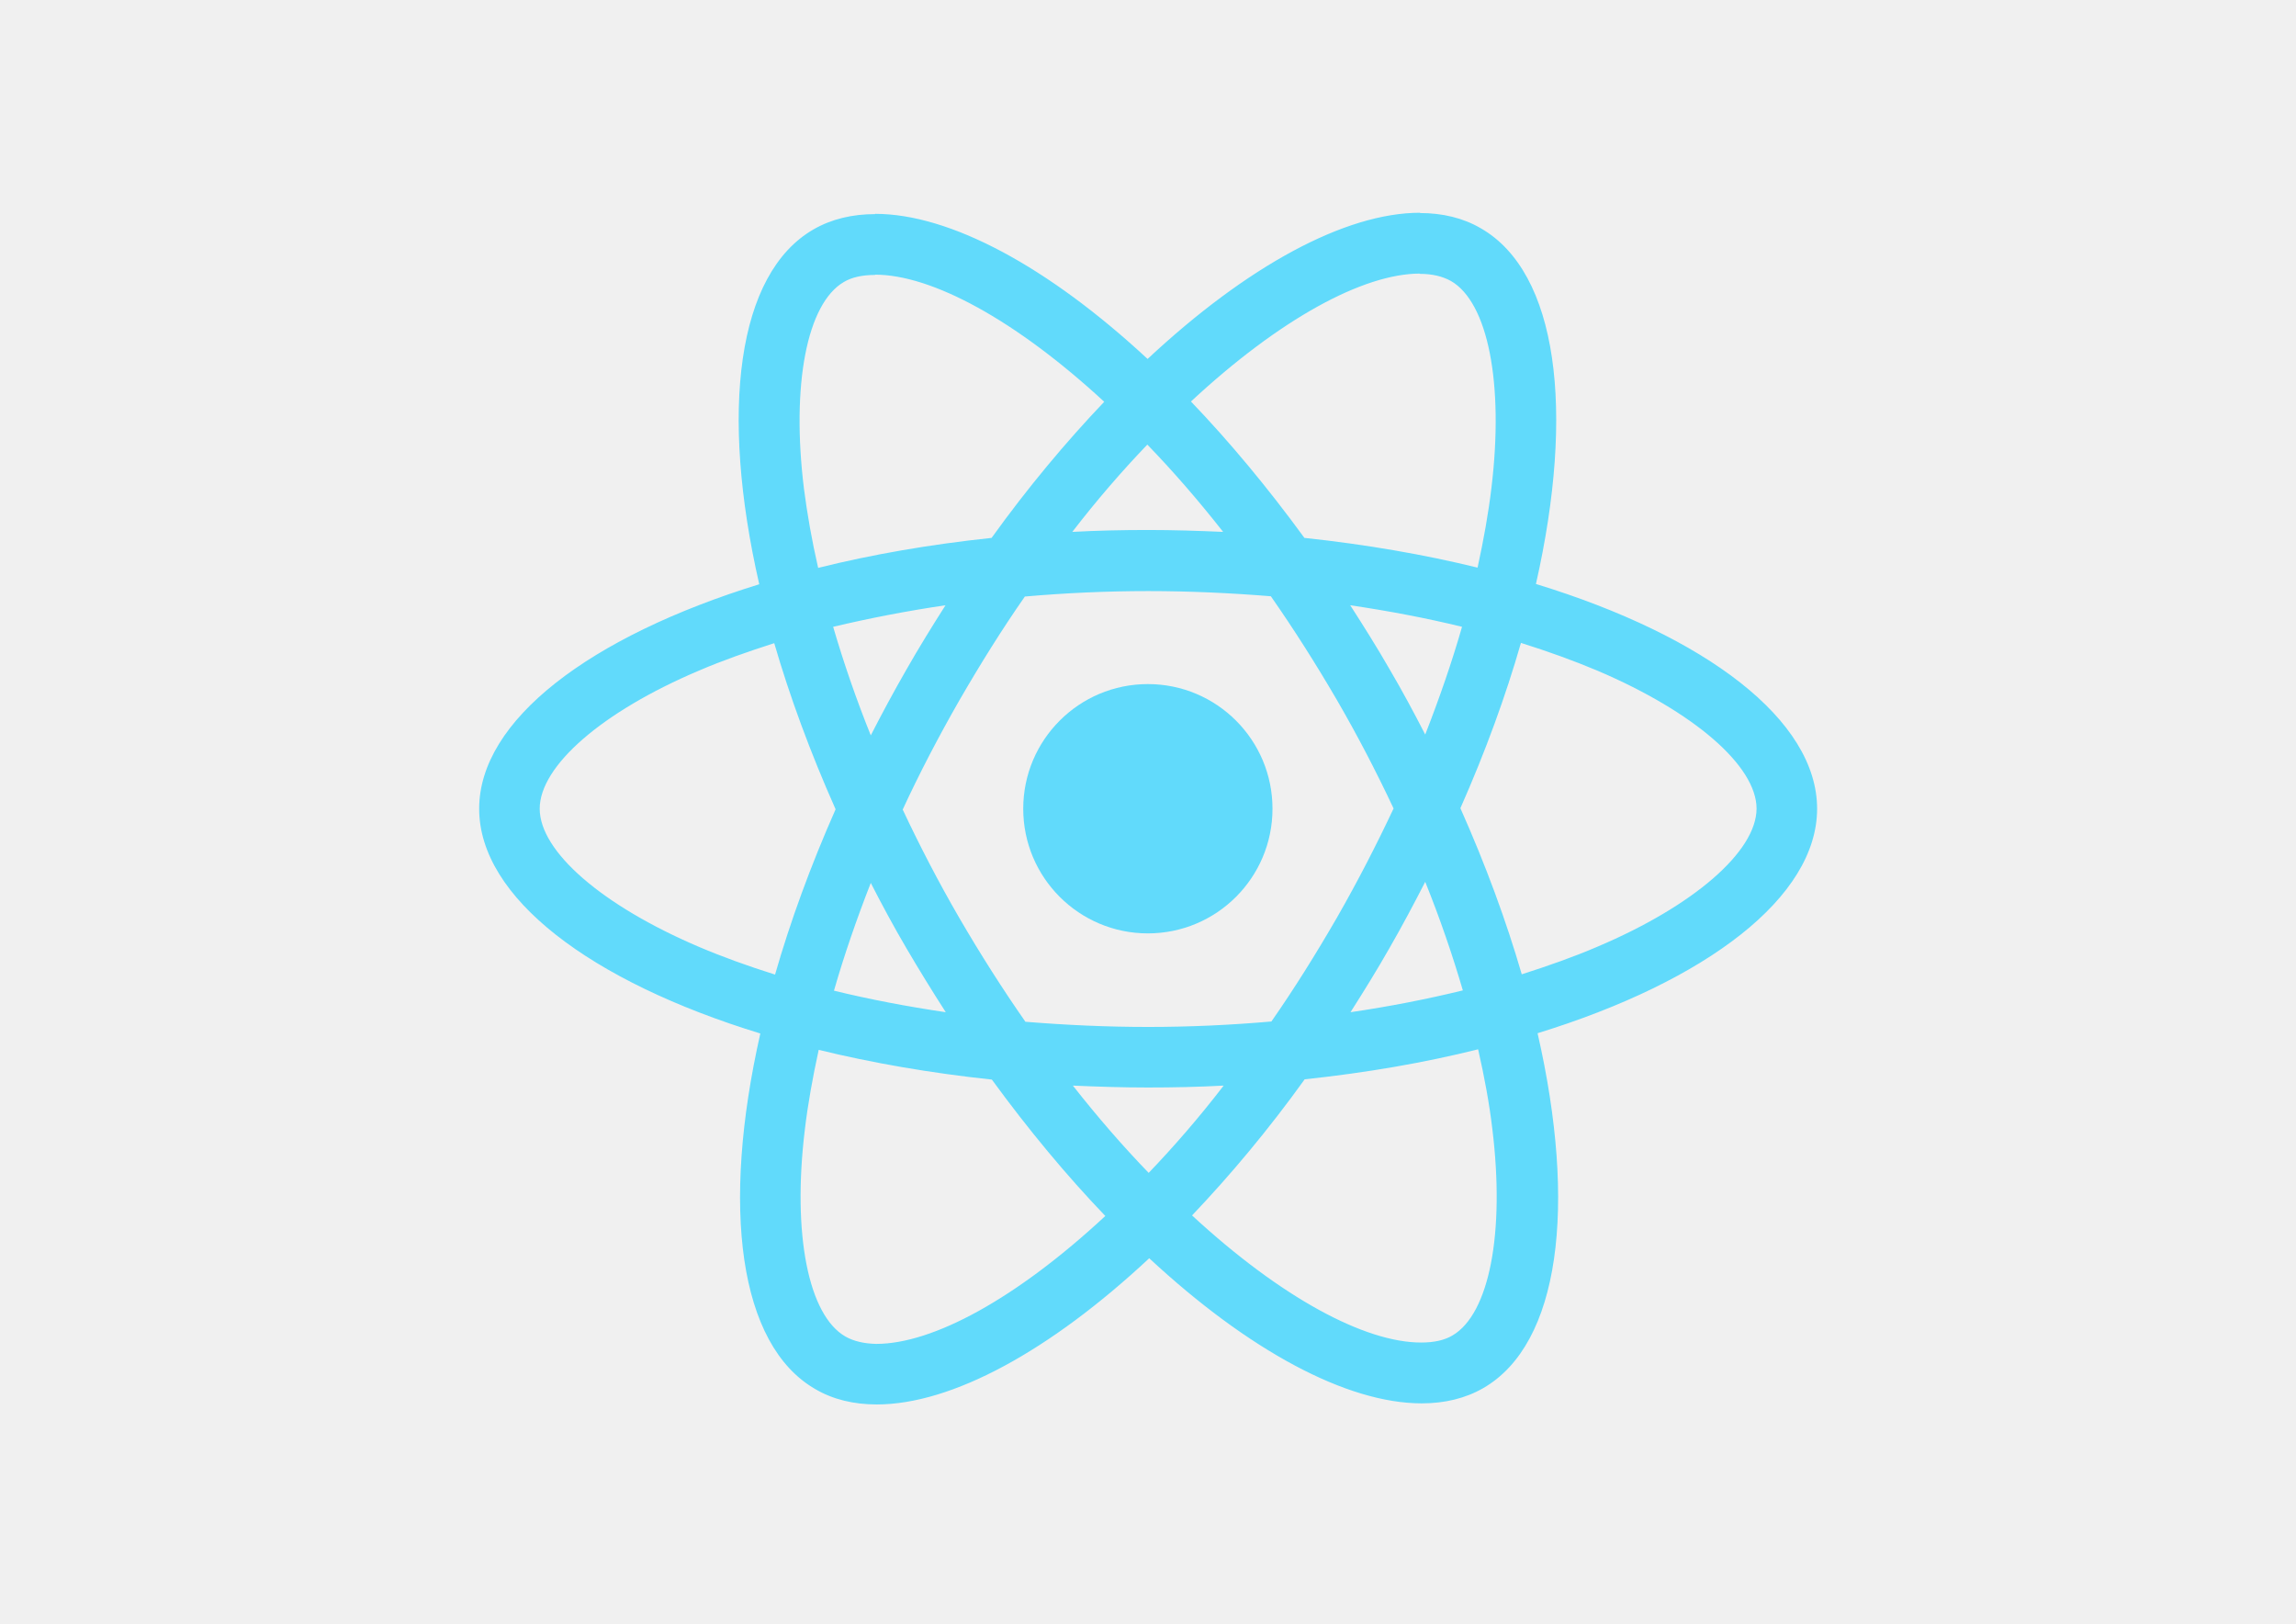
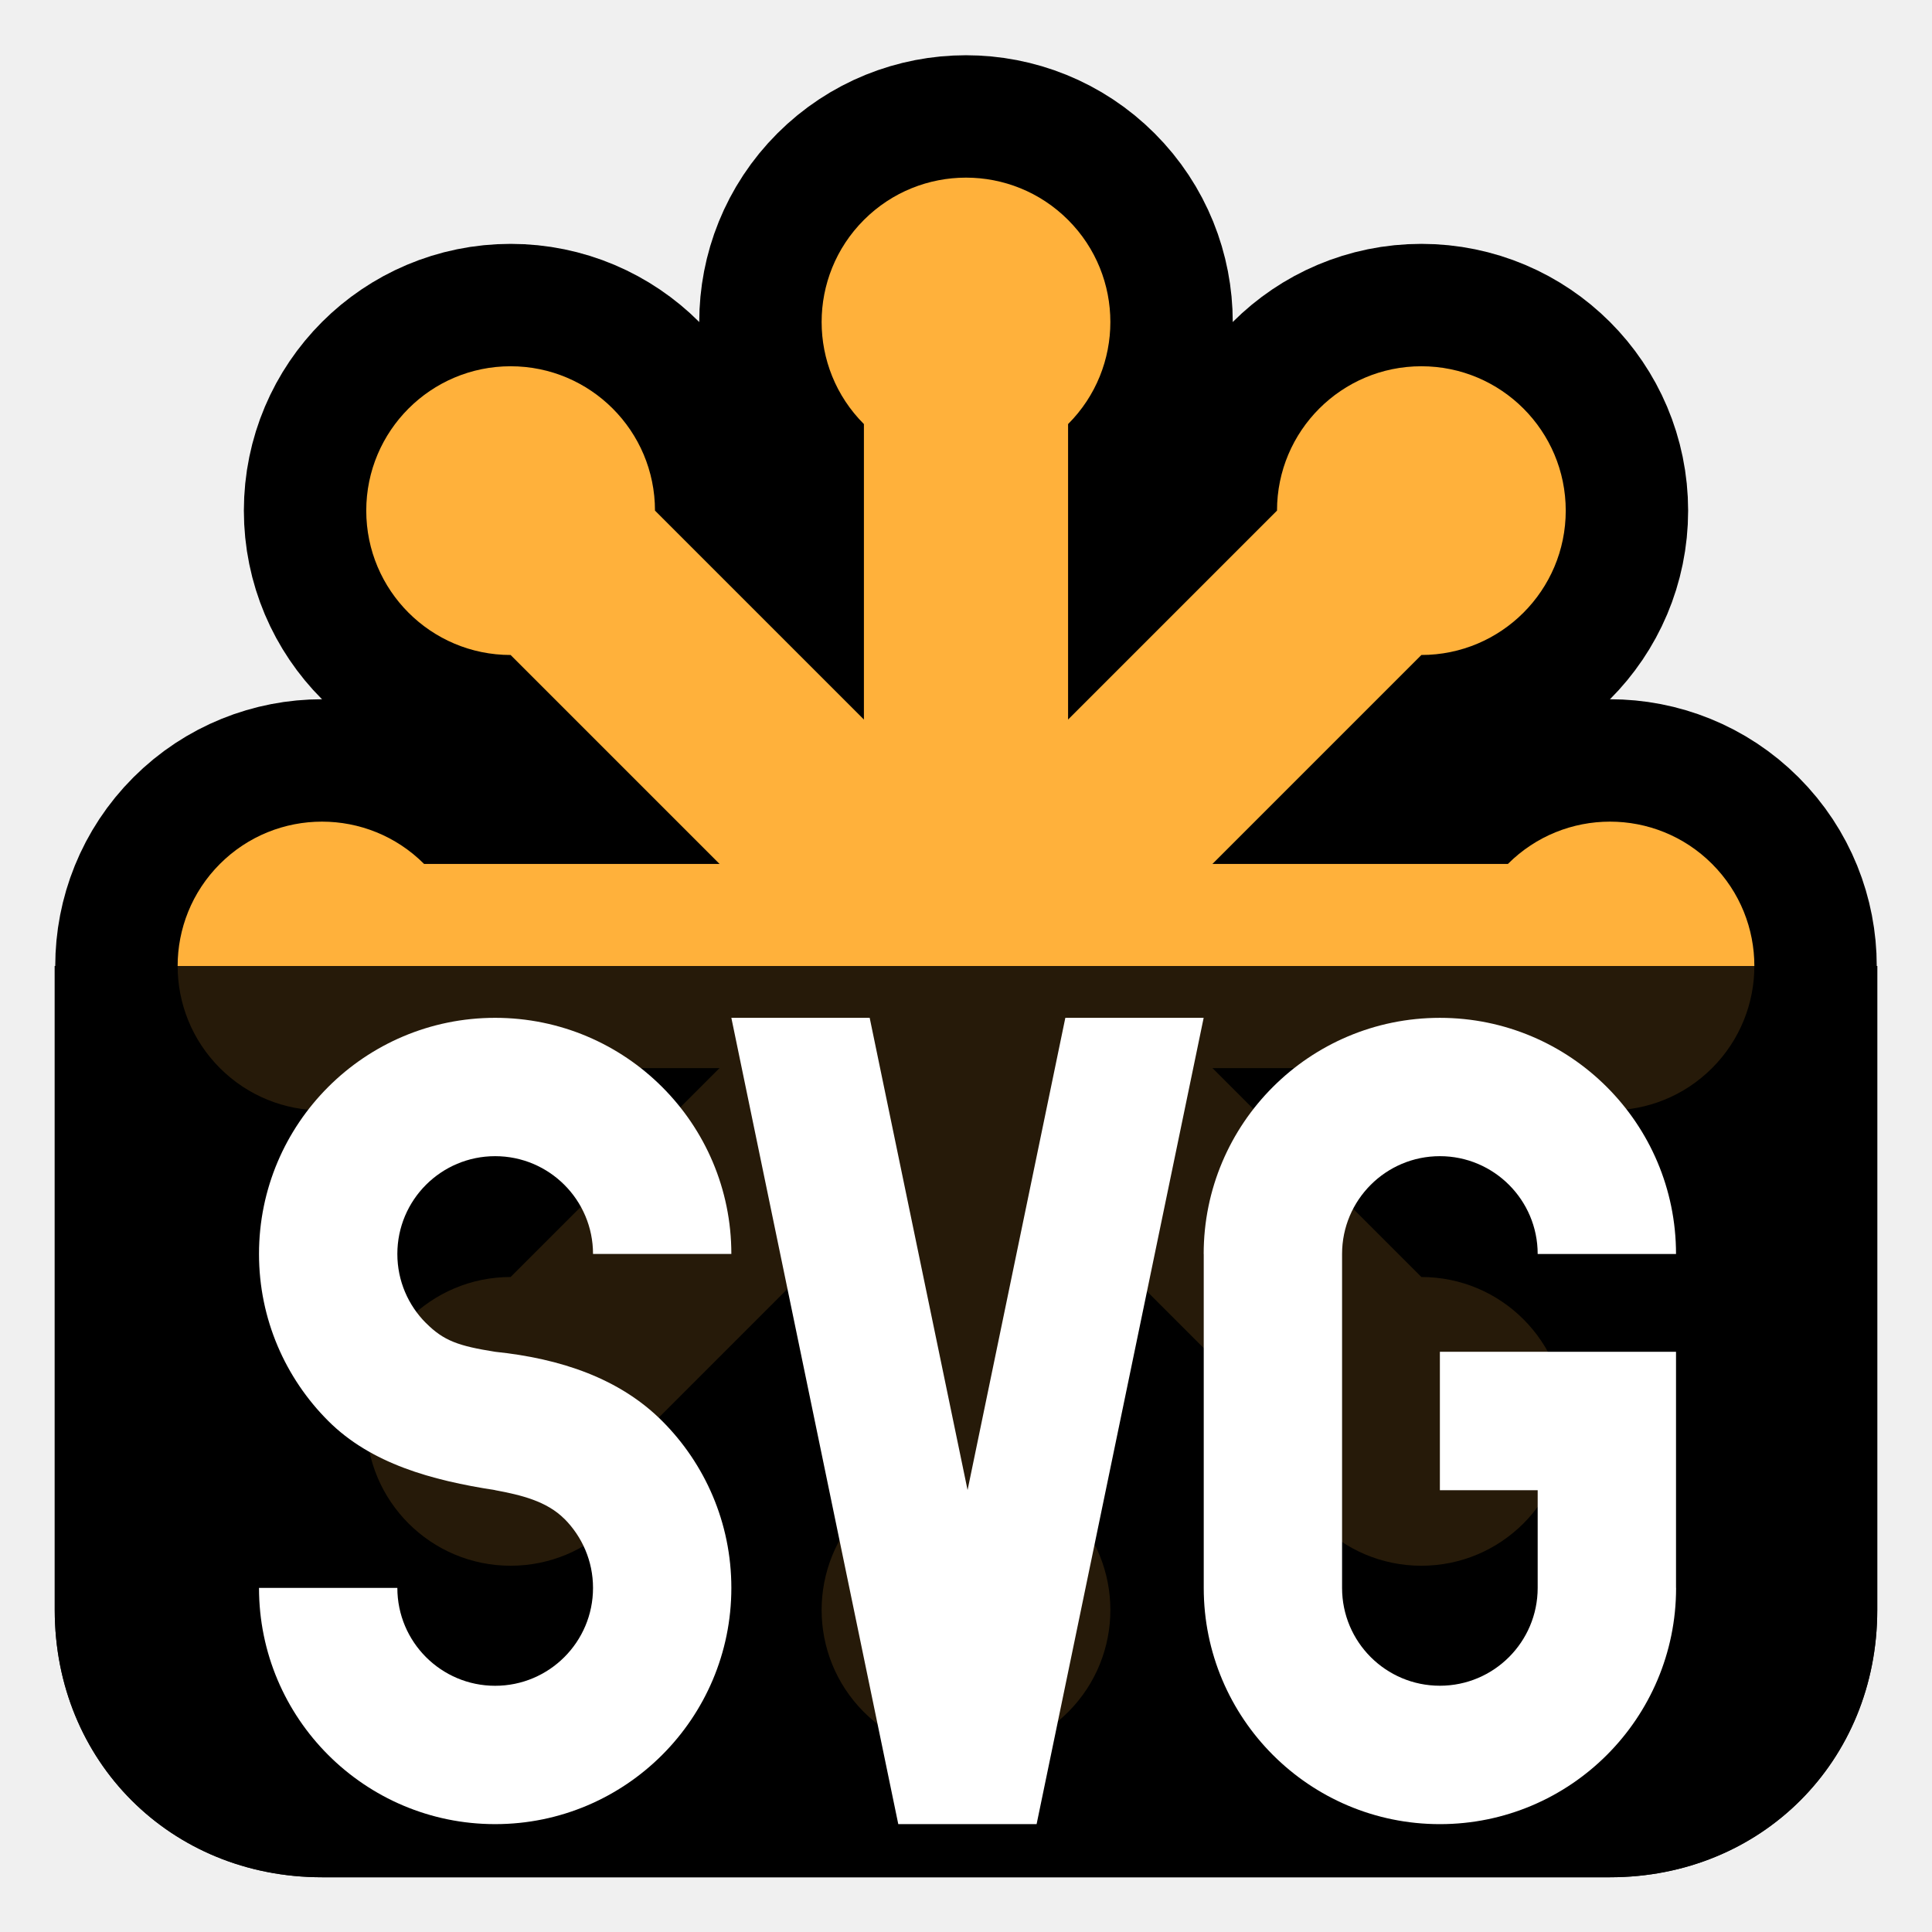
- <svg xmlns="http://www.w3.org/2000/svg" viewBox="0 0 841.9 595.3">
-   <g fill="#61DAFB">
-     <path d="M666.3 296.5c0-32.5-40.7-63.3-103.1-82.4 14.4-63.6 8-114.2-20.2-130.4-6.5-3.8-14.1-5.6-22.4-5.6v22.3c4.6 0 8.3.9 11.4 2.6 13.6 7.8 19.5 37.5 14.9 75.7-1.1 9.4-2.9 19.3-5.1 29.4-19.6-4.8-41-8.5-63.5-10.9-13.5-18.5-27.5-35.3-41.6-50 32.6-30.3 63.2-46.9 84-46.9V78c-27.5 0-63.5 19.6-99.9 53.6-36.4-33.8-72.4-53.2-99.9-53.2v22.3c20.7 0 51.4 16.5 84 46.6-14 14.7-28 31.4-41.3 49.9-22.6 2.4-44 6.1-63.6 11-2.3-10-4-19.7-5.2-29-4.7-38.2 1.1-67.9 14.6-75.8 3-1.8 6.9-2.6 11.5-2.6V78.5c-8.4 0-16 1.8-22.6 5.6-28.1 16.2-34.4 66.7-19.9 130.1-62.2 19.2-102.7 49.9-102.7 82.3 0 32.5 40.7 63.3 103.1 82.4-14.4 63.6-8 114.2 20.2 130.4 6.5 3.8 14.1 5.6 22.5 5.6 27.5 0 63.5-19.6 99.9-53.6 36.4 33.8 72.4 53.2 99.9 53.2 8.4 0 16-1.8 22.6-5.6 28.1-16.2 34.4-66.7 19.9-130.1 62-19.1 102.5-49.9 102.5-82.3zm-130.2-66.7c-3.7 12.9-8.3 26.2-13.5 39.5-4.1-8-8.4-16-13.1-24-4.6-8-9.5-15.8-14.4-23.4 14.2 2.1 27.9 4.7 41 7.9zm-45.8 106.5c-7.8 13.5-15.8 26.3-24.1 38.2-14.9 1.3-30 2-45.2 2-15.1 0-30.2-.7-45-1.9-8.3-11.9-16.4-24.6-24.2-38-7.6-13.1-14.5-26.4-20.8-39.8 6.2-13.4 13.2-26.8 20.7-39.9 7.8-13.5 15.8-26.3 24.1-38.2 14.9-1.3 30-2 45.2-2 15.1 0 30.2.7 45 1.9 8.3 11.9 16.4 24.6 24.2 38 7.6 13.1 14.5 26.4 20.8 39.8-6.3 13.4-13.2 26.8-20.7 39.9zm32.3-13c5.4 13.4 10 26.8 13.8 39.8-13.1 3.2-26.9 5.9-41.2 8 4.9-7.7 9.8-15.6 14.4-23.7 4.6-8 8.9-16.1 13-24.1zM421.2 430c-9.3-9.6-18.6-20.3-27.8-32 9 .4 18.2.7 27.5.7 9.4 0 18.7-.2 27.8-.7-9 11.7-18.3 22.4-27.5 32zm-74.4-58.9c-14.2-2.1-27.9-4.7-41-7.9 3.7-12.9 8.3-26.2 13.5-39.5 4.1 8 8.4 16 13.1 24 4.7 8 9.5 15.8 14.4 23.4zM420.7 163c9.3 9.6 18.6 20.3 27.8 32-9-.4-18.2-.7-27.5-.7-9.4 0-18.7.2-27.8.7 9-11.7 18.3-22.4 27.5-32zm-74 58.9c-4.9 7.7-9.8 15.6-14.4 23.7-4.6 8-8.9 16-13 24-5.4-13.4-10-26.8-13.8-39.8 13.1-3.1 26.9-5.8 41.2-7.9zm-90.5 125.2c-35.4-15.1-58.3-34.9-58.3-50.6 0-15.7 22.9-35.6 58.3-50.6 8.6-3.7 18-7 27.7-10.1 5.7 19.6 13.2 40 22.5 60.9-9.2 20.8-16.6 41.1-22.2 60.6-9.9-3.1-19.3-6.5-28-10.2zM310 490c-13.6-7.8-19.5-37.5-14.9-75.7 1.1-9.4 2.9-19.3 5.1-29.4 19.6 4.8 41 8.5 63.5 10.9 13.5 18.5 27.5 35.3 41.6 50-32.6 30.3-63.2 46.9-84 46.9-4.5-.1-8.3-1-11.3-2.7zm237.2-76.2c4.7 38.2-1.1 67.9-14.6 75.8-3 1.8-6.9 2.6-11.5 2.6-20.7 0-51.4-16.5-84-46.6 14-14.7 28-31.4 41.3-49.9 22.6-2.4 44-6.1 63.6-11 2.3 10.1 4.1 19.8 5.2 29.1zm38.5-66.7c-8.6 3.7-18 7-27.7 10.1-5.7-19.6-13.2-40-22.5-60.9 9.2-20.8 16.6-41.1 22.2-60.6 9.9 3.1 19.3 6.5 28.1 10.2 35.4 15.1 58.3 34.9 58.3 50.6-.1 15.7-23 35.6-58.4 50.6zM320.8 78.4z" />
-     <circle cx="420.9" cy="296.5" r="45.7" />
-     <path d="M520.5 78.1z" />
+ <svg xmlns="http://www.w3.org/2000/svg" xmlns:xlink="http://www.w3.org/1999/xlink" width="100%" height="100%" viewBox="0 0 300 300">
+   <defs>
+     <g id="SVG" fill="#ffffff" transform="scale(2) translate(20,79)">
+       <path id="S" d="M 5.482,31.319 C2.163,28.001 0.109,23.419 0.109,18.358 C0.109,8.232 8.322,0.024 18.443,0.024 C28.569,0.024 36.782,8.232 36.782,18.358 L26.042,18.358 C26.042,14.164 22.638,10.765 18.443,10.765 C14.249,10.765 10.850,14.164 10.850,18.358 C10.850,20.453 11.701,22.351 13.070,23.721 L13.075,23.721 C14.450,25.101 15.595,25.500 18.443,25.952 L18.443,25.952 C23.509,26.479 28.091,28.006 31.409,31.324 L31.409,31.324 C34.728,34.643 36.782,39.225 36.782,44.286 C36.782,54.412 28.569,62.625 18.443,62.625 C8.322,62.625 0.109,54.412 0.109,44.286 L10.850,44.286 C10.850,48.480 14.249,51.884 18.443,51.884 C22.638,51.884 26.042,48.480 26.042,44.286 C26.042,42.191 25.191,40.298 23.821,38.923 L23.816,38.923 C22.441,37.548 20.468,37.074 18.443,36.697 L18.443,36.692 C13.533,35.939 8.800,34.638 5.482,31.319 L5.482,31.319 L5.482,31.319 Z" />
+       <path id="V" d="M 73.452,0.024 L60.482,62.625 L49.742,62.625 L36.782,0.024 L47.522,0.024 L55.122,36.687 L62.712,0.024 L73.452,0.024 Z" />
+       <path id="G" d="M 91.792,25.952 L110.126,25.952 L110.126,44.286 L110.131,44.286 C110.131,54.413 101.918,62.626 91.792,62.626 C81.665,62.626 73.458,54.413 73.458,44.286 L73.458,44.286 L73.458,18.359 L73.453,18.359 C73.453,8.233 81.665,0.025 91.792,0.025 C101.913,0.025 110.126,8.233 110.126,18.359 L99.385,18.359 C99.385,14.169 95.981,10.765 91.792,10.765 C87.597,10.765 84.198,14.169 84.198,18.359 L84.198,44.286 L84.198,44.286 C84.198,48.481 87.597,51.880 91.792,51.880 C95.981,51.880 99.380,48.481 99.385,44.291 L99.385,44.286 L99.385,36.698 L91.792,36.698 L91.792,25.952 L91.792,25.952 Z" />
+     </g>
+   </defs>
+   <path id="base" fill="#000" d="M8.5,150 H291.5 V250 C291.5,273.5 273.5,291.5 250,291.5 H50 C26.5,291.5 8.5,273.5 8.5,250 Z" />
+   <g stroke-width="38.009" stroke="#000">
+     <g id="svgstar" transform="translate(150, 150)">
+       <path id="svgbar" fill="#ffb13b" d="M-84.149,-15.851 a22.417,22.417 0 1 0 0,31.703 h168.297 a22.417,22.417 0 1 0 0,-31.703 Z" />
+       <use xlink:href="#svgbar" transform="rotate(45)" />
+       <use xlink:href="#svgbar" transform="rotate(90)" />
+       <use xlink:href="#svgbar" transform="rotate(135)" />
+     </g>
  </g>
+   <use xlink:href="#svgstar" />
+   <use xlink:href="#base" opacity="0.85" />
+   <use xlink:href="#SVG" />
</svg>
